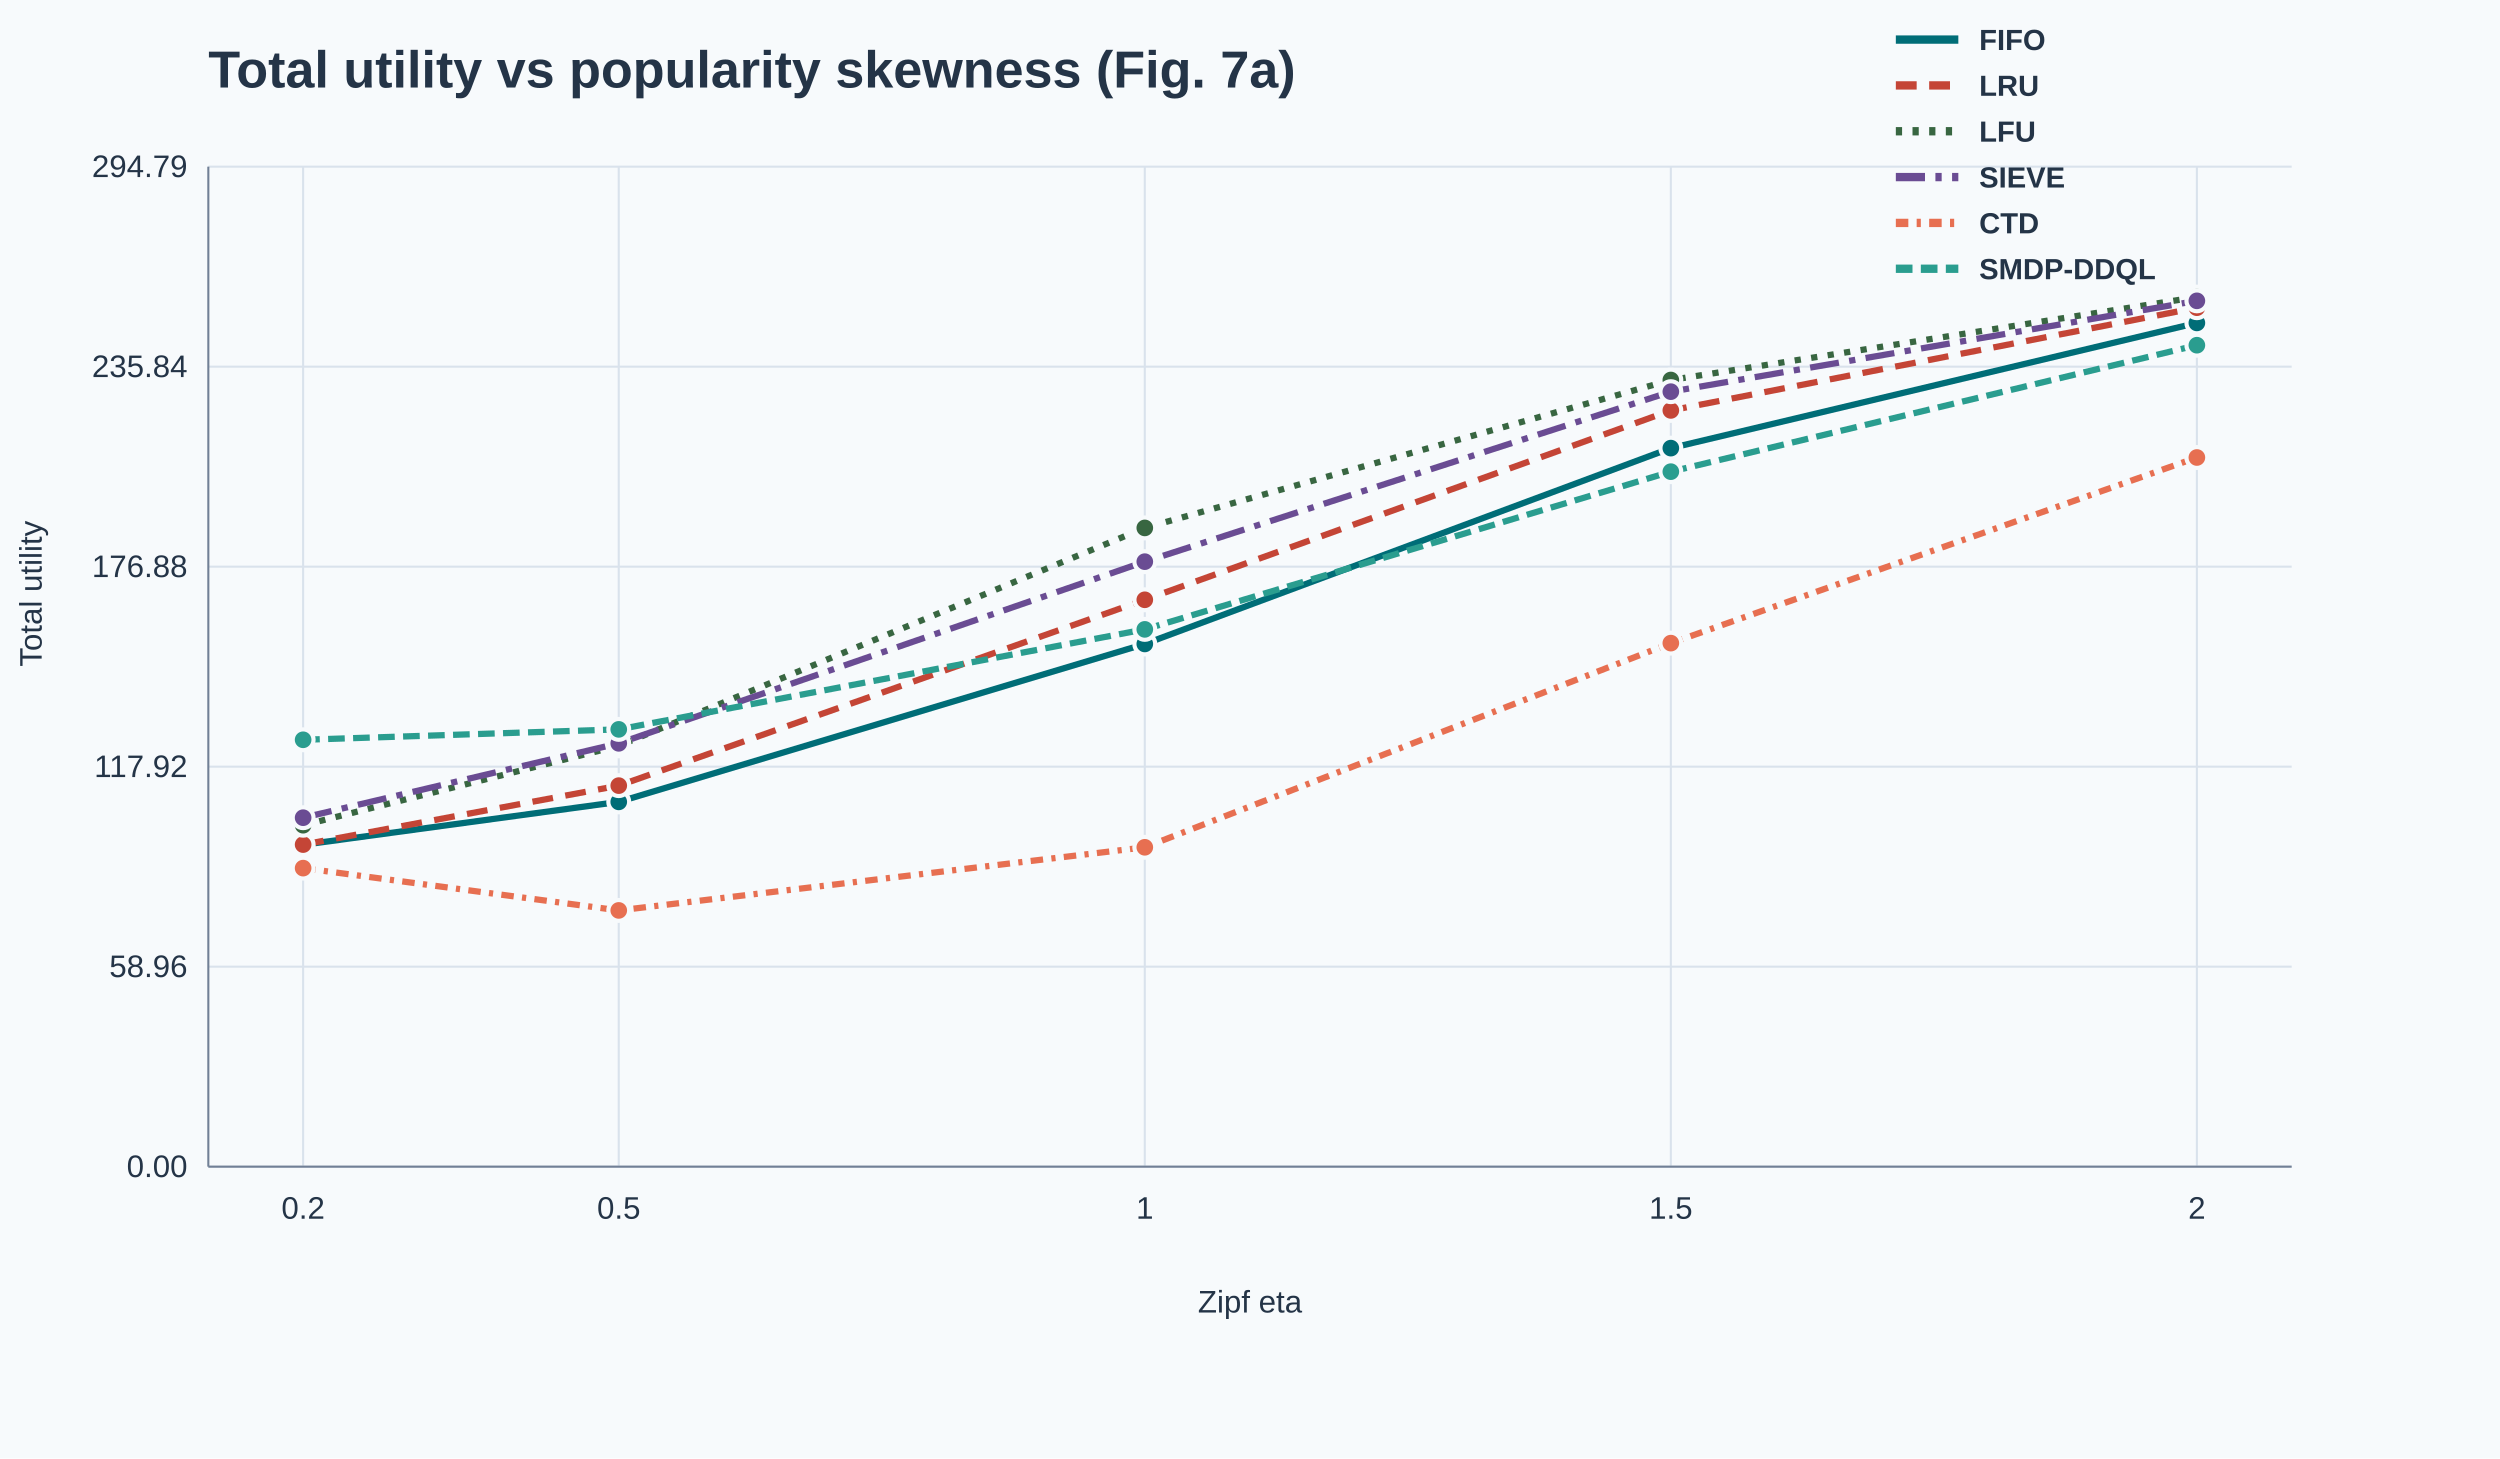
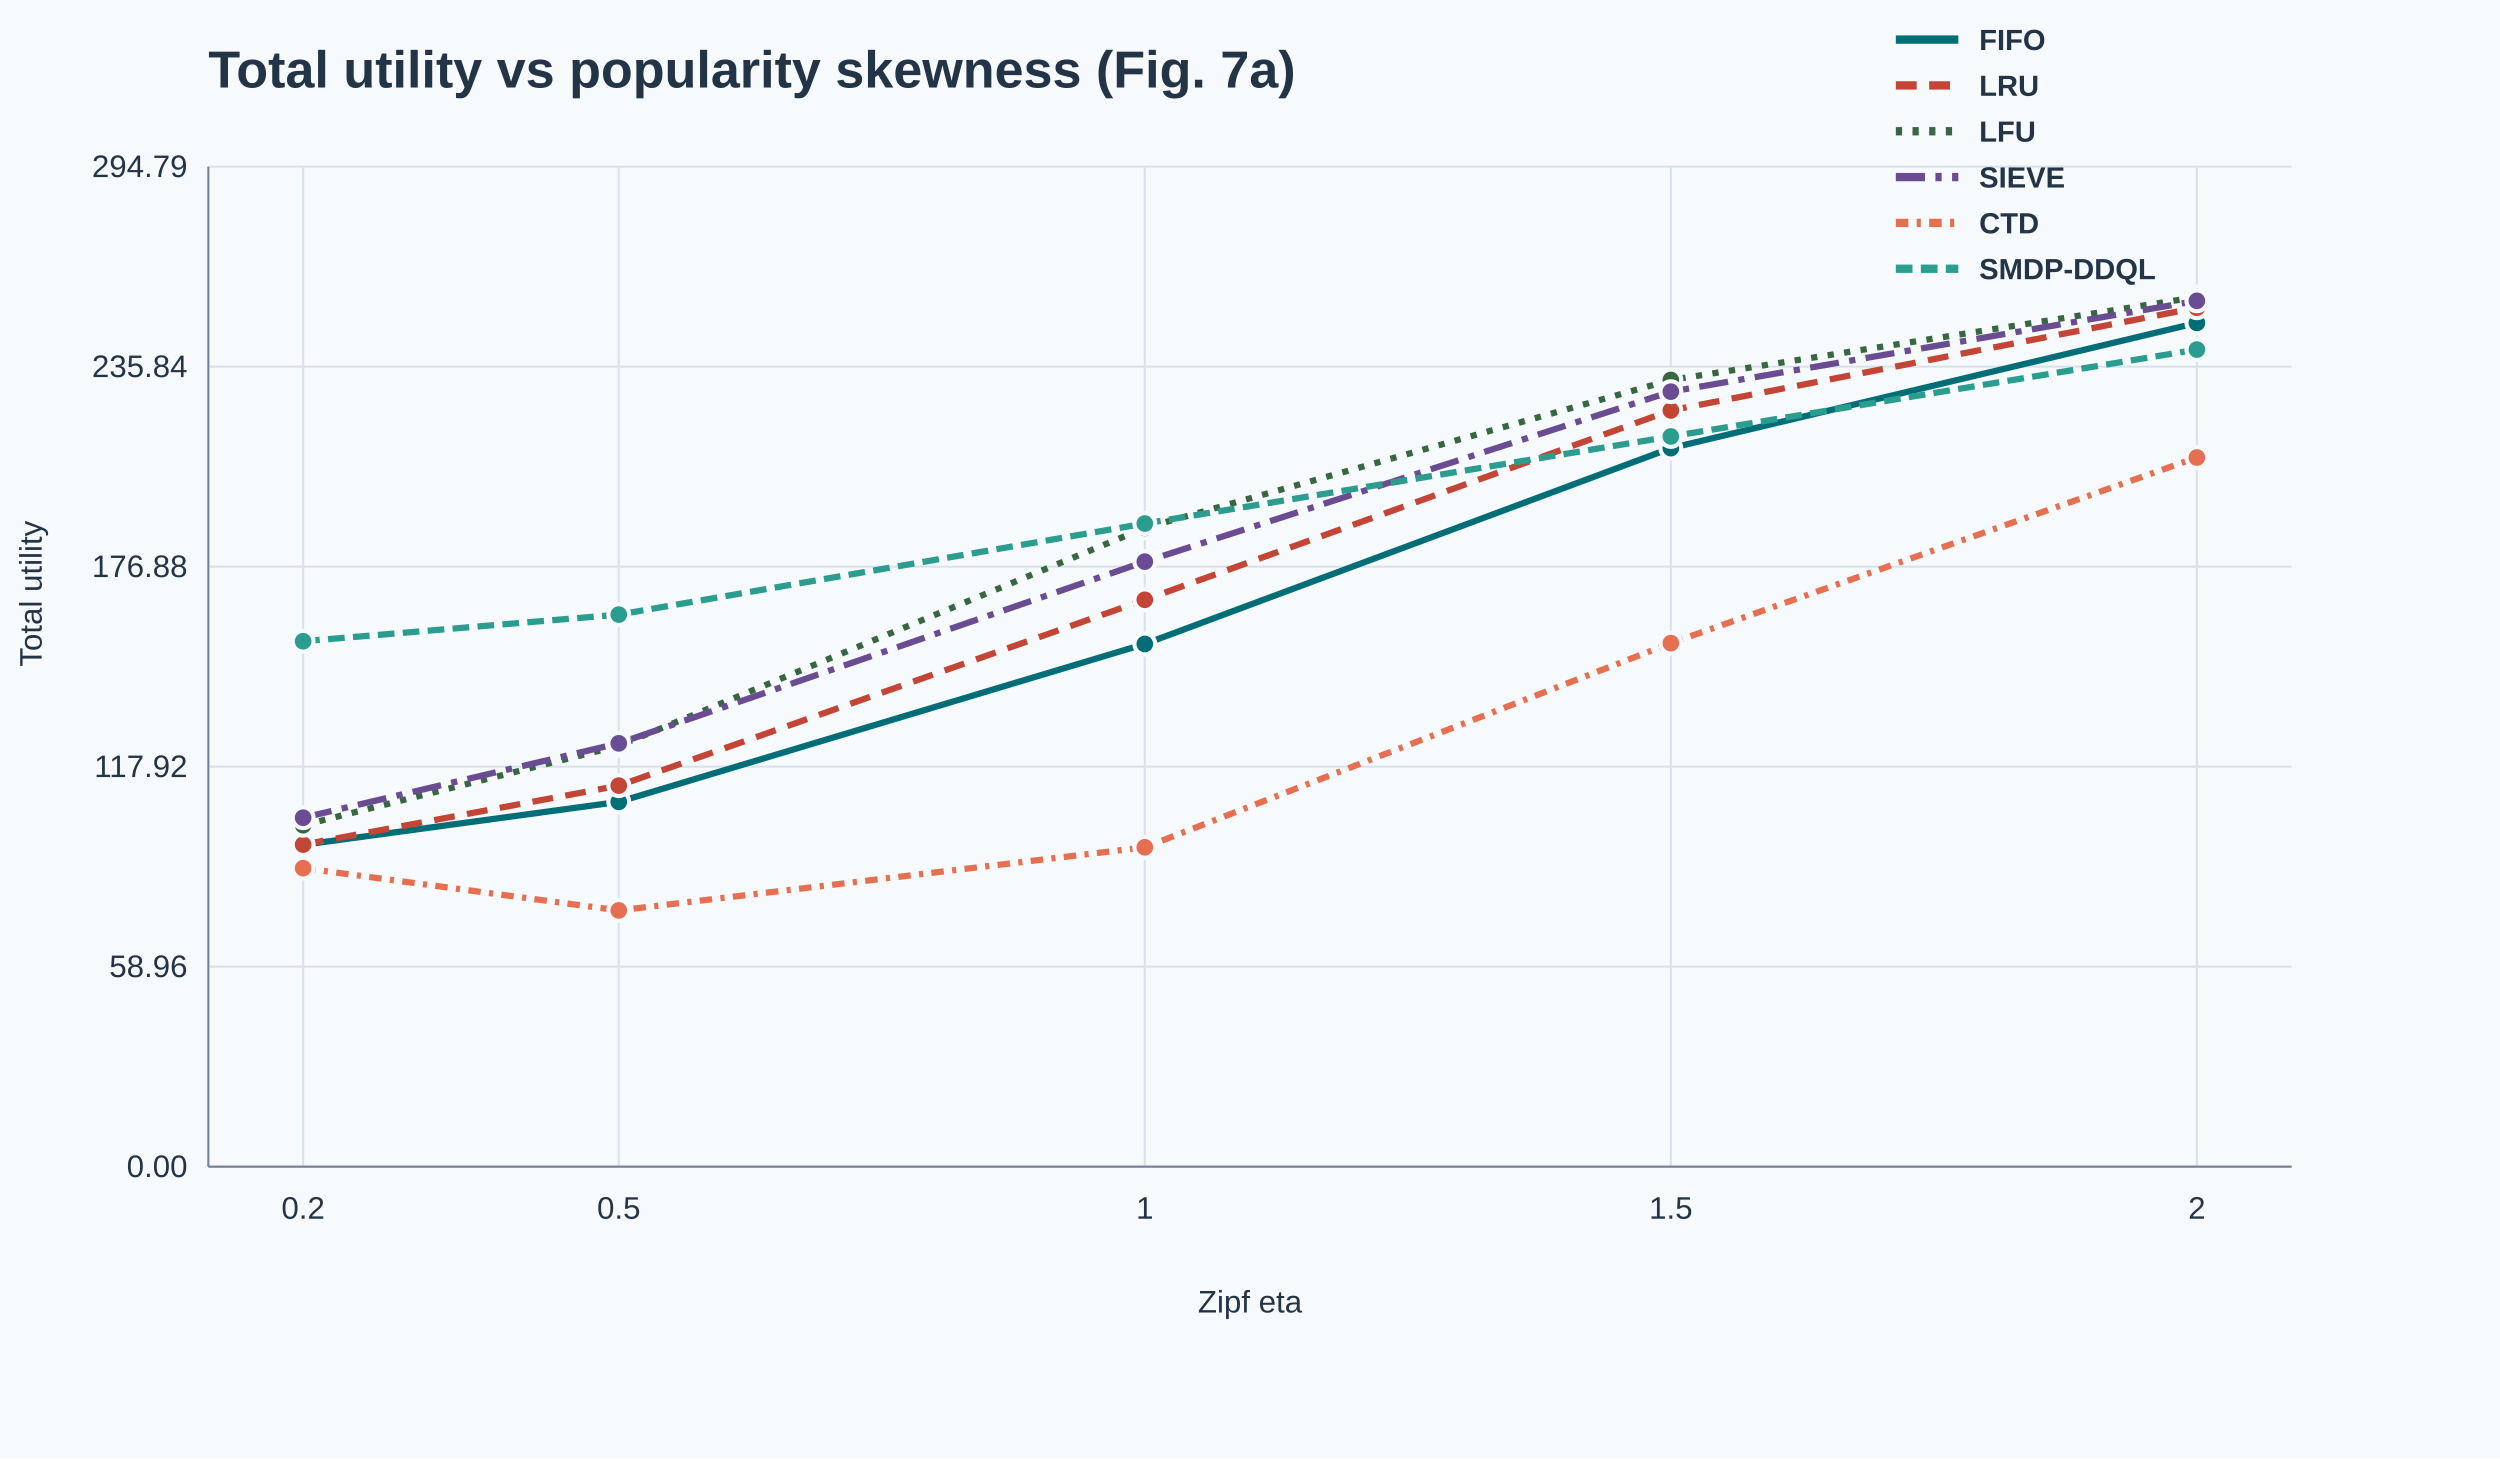
<svg xmlns="http://www.w3.org/2000/svg" width="1200" height="700" viewBox="0 0 1200 700">
  <style>text{font-family:Segoe UI,Arial,sans-serif;fill:#243447}.title{font-size:25px;font-weight:600}.label{font-size:15px}.legend{font-size:14px;font-weight:600}.grid{stroke:#d9e2ec}.axis{stroke:#718096}.line{fill:none;stroke-width:3}.point{stroke:#f7fafc;stroke-width:2}</style>
  <rect width="100%" height="100%" fill="#f7fafc" />
  <text x="100" y="42" class="title">Total utility vs popularity skewness (Fig. 7a)</text>
  <text x="600" y="630" class="label" text-anchor="middle">Zipf eta</text>
  <text x="20" y="320" class="label" transform="rotate(-90 20 320)">Total utility</text>
  <line x1="100" y1="560" x2="1100" y2="560" class="grid" />
  <text x="90" y="565" class="label" text-anchor="end">0.00</text>
  <line x1="100" y1="464" x2="1100" y2="464" class="grid" />
  <text x="90" y="469" class="label" text-anchor="end">58.96</text>
  <line x1="100" y1="368" x2="1100" y2="368" class="grid" />
  <text x="90" y="373" class="label" text-anchor="end">117.92</text>
  <line x1="100" y1="272" x2="1100" y2="272" class="grid" />
  <text x="90" y="277" class="label" text-anchor="end">176.88</text>
  <line x1="100" y1="176" x2="1100" y2="176" class="grid" />
  <text x="90" y="181" class="label" text-anchor="end">235.84</text>
  <line x1="100" y1="80" x2="1100" y2="80" class="grid" />
  <text x="90" y="85" class="label" text-anchor="end">294.79</text>
  <line x1="145.5" y1="80" x2="145.5" y2="560" class="grid" />
  <text x="145.5" y="585" class="label" text-anchor="middle">0.2</text>
  <line x1="297.0" y1="80" x2="297.0" y2="560" class="grid" />
  <text x="297.0" y="585" class="label" text-anchor="middle">0.5</text>
  <line x1="549.5" y1="80" x2="549.5" y2="560" class="grid" />
  <text x="549.5" y="585" class="label" text-anchor="middle">1</text>
  <line x1="802.0" y1="80" x2="802.0" y2="560" class="grid" />
  <text x="802.0" y="585" class="label" text-anchor="middle">1.5</text>
  <line x1="1054.5" y1="80" x2="1054.5" y2="560" class="grid" />
  <text x="1054.5" y="585" class="label" text-anchor="middle">2</text>
  <polyline points="145.5,405.5 297.0,384.9 549.5,309.1 802.0,215.1 1054.5,155.0" class="line" stroke="#006d77" stroke-dasharray="" />
  <line x1="910" y1="19" x2="940" y2="19" stroke="#006d77" stroke-width="4" stroke-dasharray="" />
  <text x="950" y="24" class="legend">FIFO</text>
  <circle cx="145.5" cy="405.5" r="5" fill="#006d77" class="point" />
  <circle cx="297.0" cy="384.9" r="5" fill="#006d77" class="point" />
  <circle cx="549.5" cy="309.1" r="5" fill="#006d77" class="point" />
  <circle cx="802.0" cy="215.1" r="5" fill="#006d77" class="point" />
  <circle cx="1054.5" cy="155.0" r="5" fill="#006d77" class="point" />
  <polyline points="145.5,405.4 297.0,377.1 549.5,287.9 802.0,197.0 1054.5,147.7" class="line" stroke="#c44536" stroke-dasharray="10 6" />
  <line x1="910" y1="41" x2="940" y2="41" stroke="#c44536" stroke-width="4" stroke-dasharray="10 6" />
  <text x="950" y="46" class="legend">LRU</text>
  <circle cx="145.5" cy="405.4" r="5" fill="#c44536" class="point" />
  <circle cx="297.0" cy="377.1" r="5" fill="#c44536" class="point" />
  <circle cx="549.5" cy="287.9" r="5" fill="#c44536" class="point" />
  <circle cx="802.0" cy="197.0" r="5" fill="#c44536" class="point" />
  <circle cx="1054.5" cy="147.7" r="5" fill="#c44536" class="point" />
  <polyline points="145.5,396.1 297.0,358.0 549.5,253.4 802.0,182.4 1054.5,142.6" class="line" stroke="#386641" stroke-dasharray="3 5" />
  <line x1="910" y1="63" x2="940" y2="63" stroke="#386641" stroke-width="4" stroke-dasharray="3 5" />
  <text x="950" y="68" class="legend">LFU</text>
  <circle cx="145.5" cy="396.1" r="5" fill="#386641" class="point" />
  <circle cx="297.0" cy="358.0" r="5" fill="#386641" class="point" />
  <circle cx="549.5" cy="253.4" r="5" fill="#386641" class="point" />
  <circle cx="802.0" cy="182.4" r="5" fill="#386641" class="point" />
  <circle cx="1054.5" cy="142.6" r="5" fill="#386641" class="point" />
  <polyline points="145.5,392.5 297.0,356.8 549.5,269.6 802.0,188.0 1054.5,144.4" class="line" stroke="#6a4c93" stroke-dasharray="14 5 3 5" />
  <line x1="910" y1="85" x2="940" y2="85" stroke="#6a4c93" stroke-width="4" stroke-dasharray="14 5 3 5" />
  <text x="950" y="90" class="legend">SIEVE</text>
  <circle cx="145.5" cy="392.5" r="5" fill="#6a4c93" class="point" />
  <circle cx="297.0" cy="356.8" r="5" fill="#6a4c93" class="point" />
  <circle cx="549.5" cy="269.6" r="5" fill="#6a4c93" class="point" />
  <circle cx="802.0" cy="188.0" r="5" fill="#6a4c93" class="point" />
  <circle cx="1054.5" cy="144.4" r="5" fill="#6a4c93" class="point" />
  <polyline points="145.5,416.7 297.0,437.0 549.5,406.7 802.0,308.7 1054.5,219.6" class="line" stroke="#e76f51" stroke-dasharray="6 4 2 4" />
  <line x1="910" y1="107" x2="940" y2="107" stroke="#e76f51" stroke-width="4" stroke-dasharray="6 4 2 4" />
  <text x="950" y="112" class="legend">CTD</text>
  <circle cx="145.5" cy="416.7" r="5" fill="#e76f51" class="point" />
  <circle cx="297.0" cy="437.0" r="5" fill="#e76f51" class="point" />
  <circle cx="549.5" cy="406.7" r="5" fill="#e76f51" class="point" />
  <circle cx="802.0" cy="308.7" r="5" fill="#e76f51" class="point" />
  <circle cx="1054.5" cy="219.6" r="5" fill="#e76f51" class="point" />
-   <polyline points="145.5,355.1 297.0,350.1 549.5,302.1 802.0,226.4 1054.5,165.7" class="line" stroke="#2a9d8f" stroke-dasharray="8 4" />
+   <polyline points="145.5,307.8 297.0,295.0 549.5,251.3 802.0,209.5 1054.5,167.8" class="line" stroke="#2a9d8f" stroke-dasharray="8 4" />
  <line x1="910" y1="129" x2="940" y2="129" stroke="#2a9d8f" stroke-width="4" stroke-dasharray="8 4" />
  <text x="950" y="134" class="legend">SMDP-DDQL</text>
-   <circle cx="145.5" cy="355.1" r="5" fill="#2a9d8f" class="point" />
-   <circle cx="297.0" cy="350.1" r="5" fill="#2a9d8f" class="point" />
-   <circle cx="549.5" cy="302.1" r="5" fill="#2a9d8f" class="point" />
-   <circle cx="802.0" cy="226.4" r="5" fill="#2a9d8f" class="point" />
-   <circle cx="1054.5" cy="165.7" r="5" fill="#2a9d8f" class="point" />
+   <circle cx="145.5" cy="307.8" r="5" fill="#2a9d8f" class="point" />
+   <circle cx="297.0" cy="295.0" r="5" fill="#2a9d8f" class="point" />
+   <circle cx="549.5" cy="251.3" r="5" fill="#2a9d8f" class="point" />
+   <circle cx="802.0" cy="209.5" r="5" fill="#2a9d8f" class="point" />
+   <circle cx="1054.5" cy="167.8" r="5" fill="#2a9d8f" class="point" />
  <line x1="100" y1="80" x2="100" y2="560" class="axis" />
  <line x1="100" y1="560" x2="1100" y2="560" class="axis" />
</svg>
